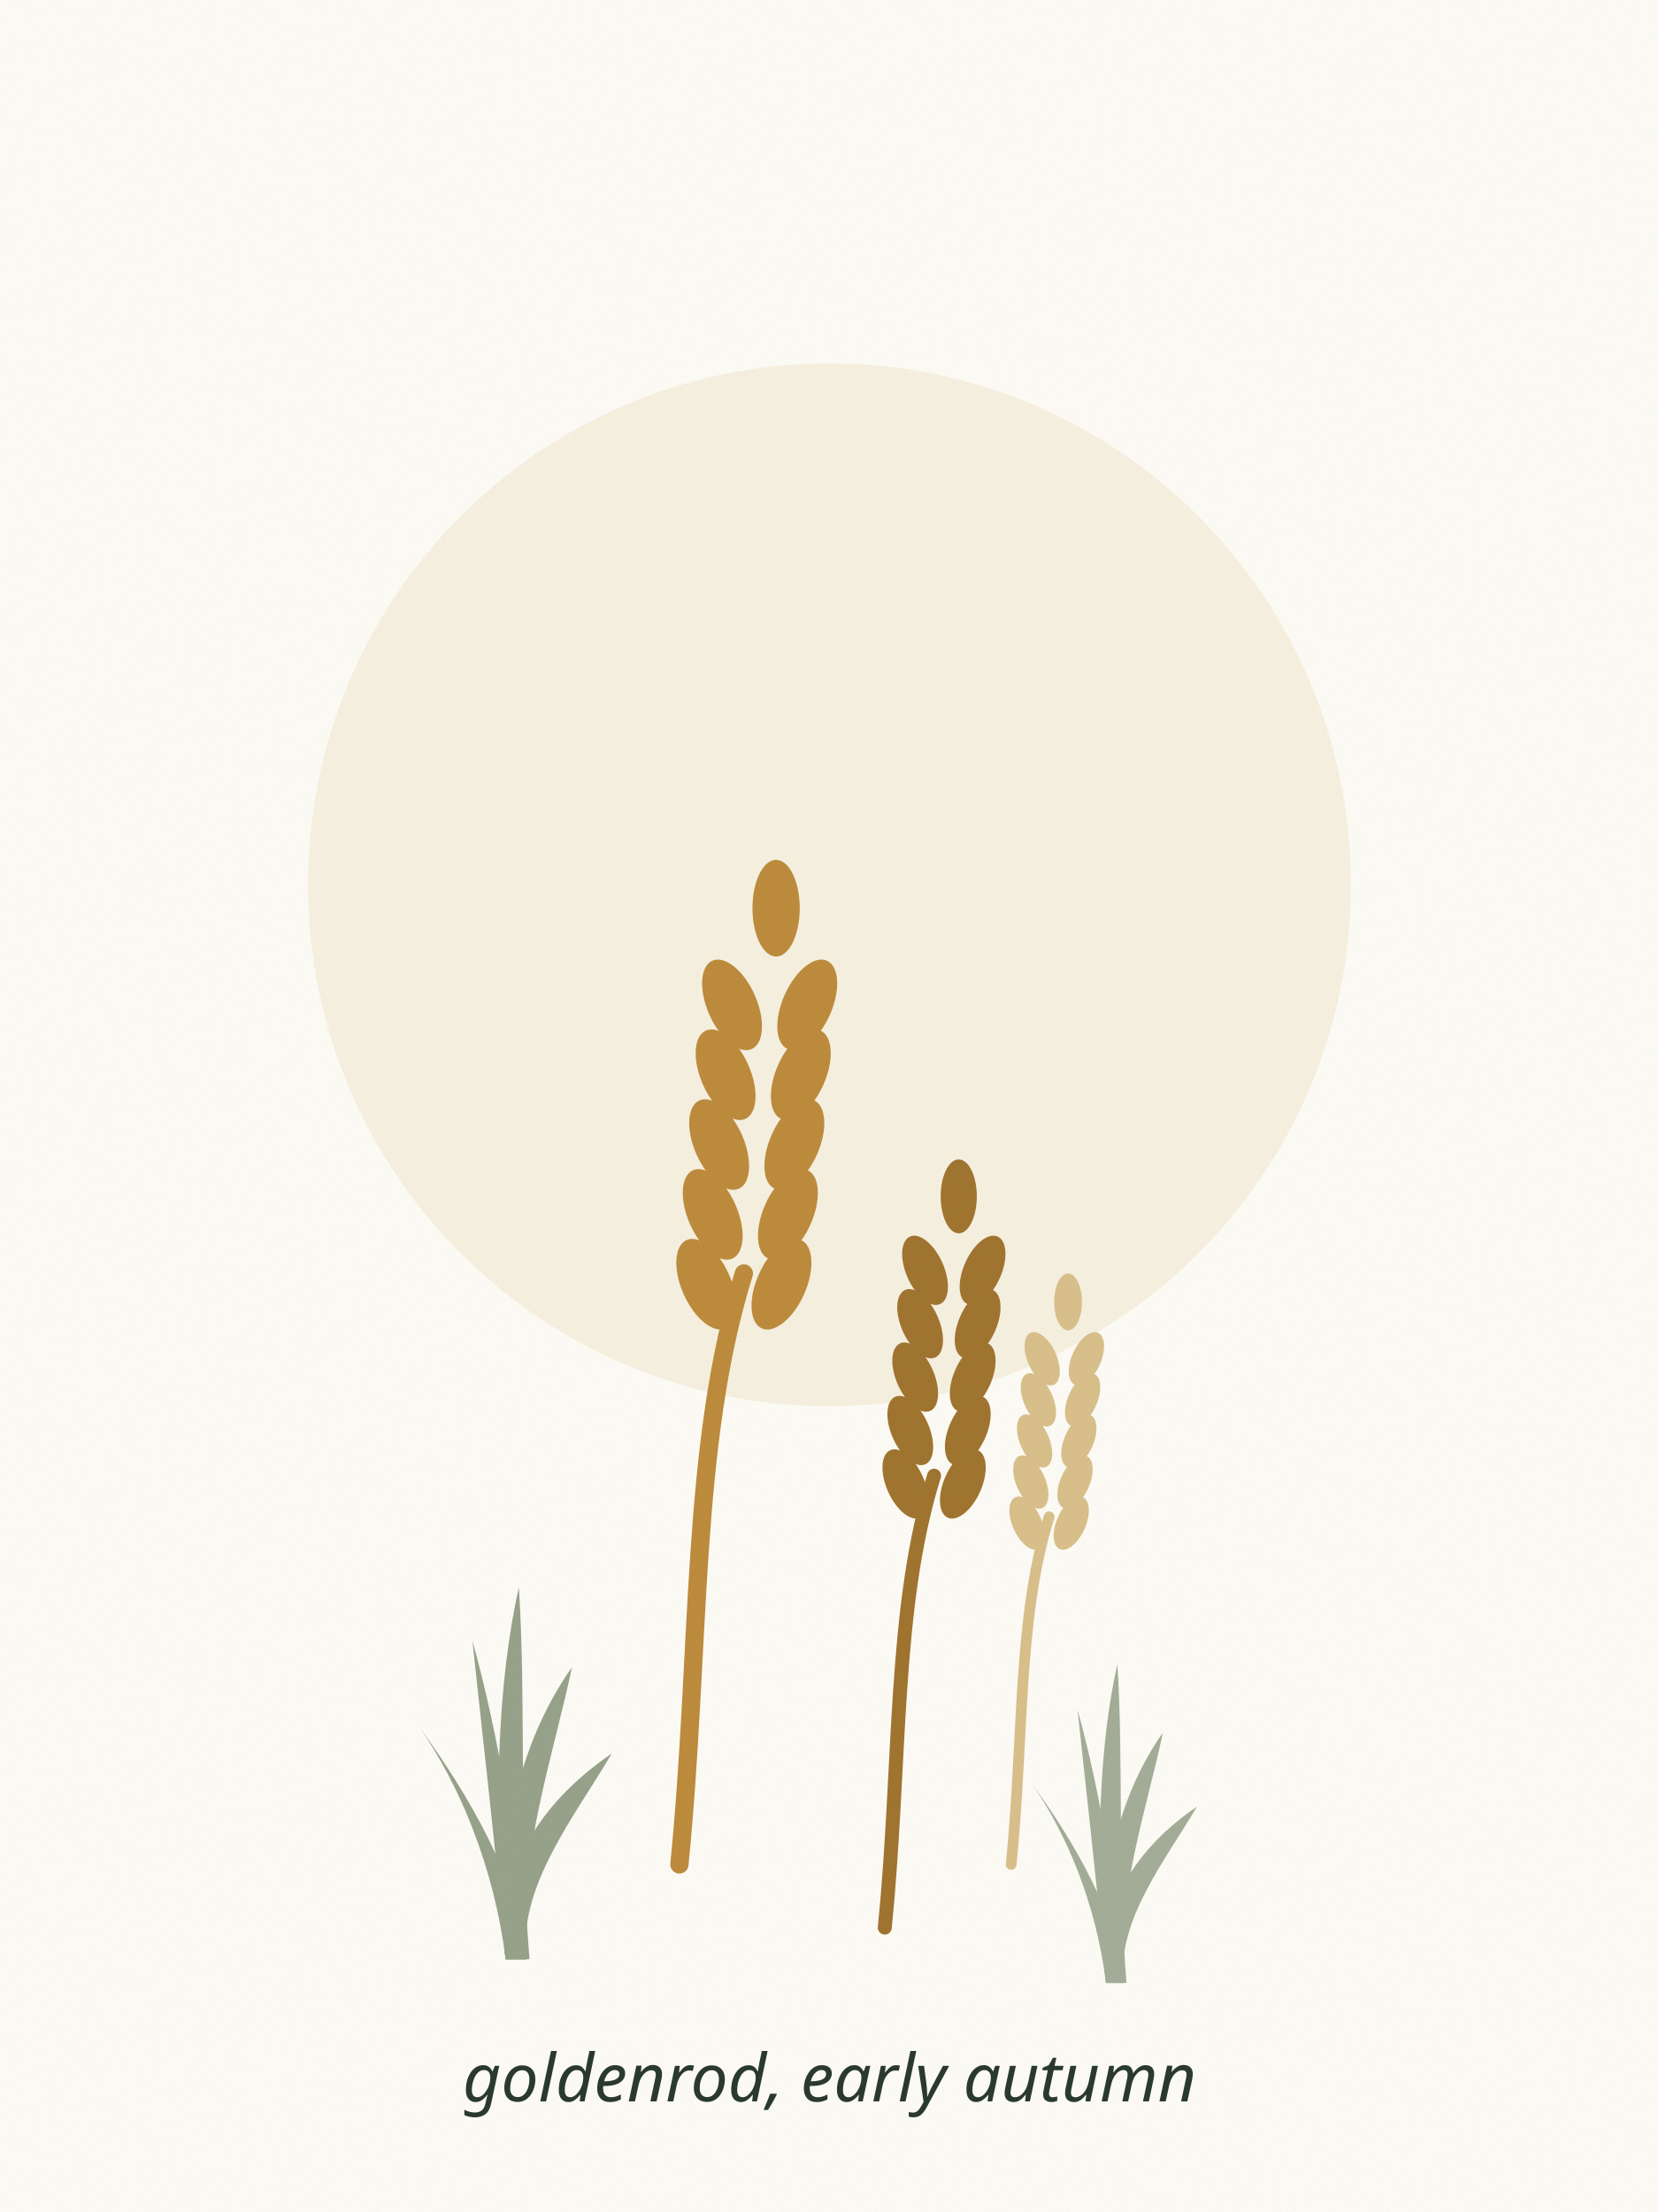
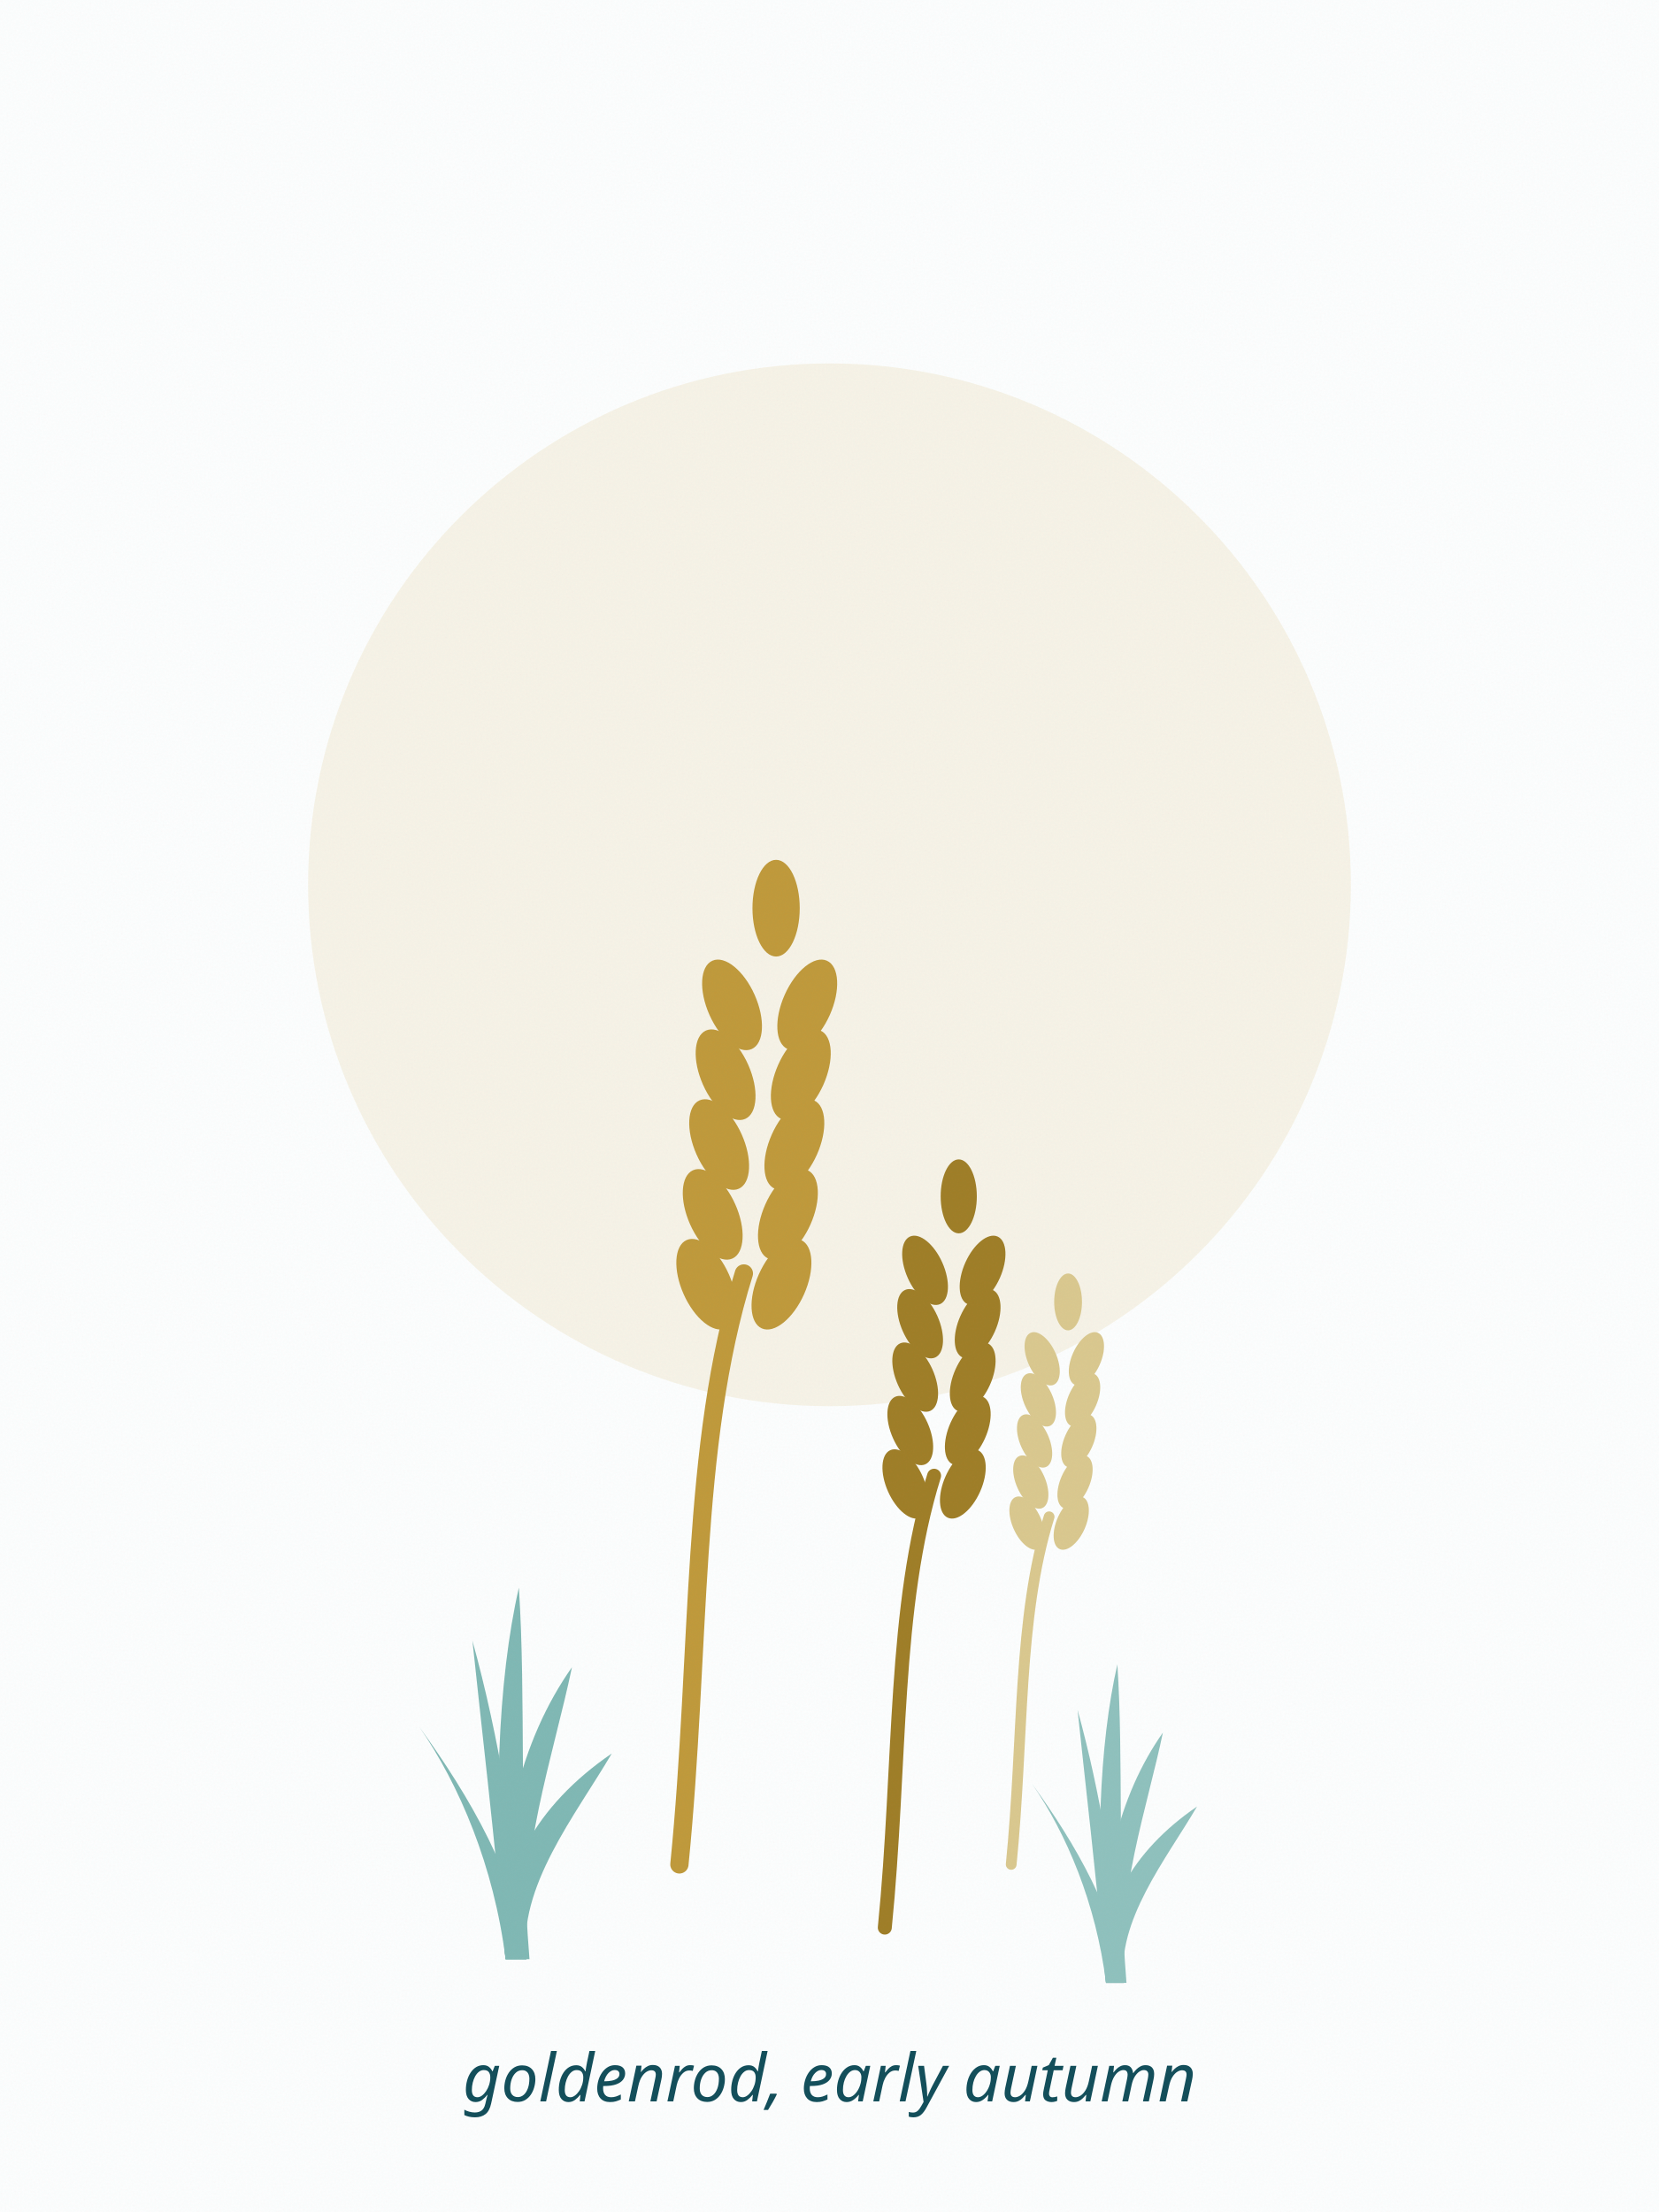
<svg xmlns="http://www.w3.org/2000/svg" viewBox="0 0 1050 1400">
-   <rect width="1050" height="1400" fill="#FEFCF7" />
-   <circle cx="525" cy="560" r="330" fill="#E7D3A8" opacity="0.28" />
+   <rect width="1050" height="1400" fill="#FFFFFF" />
+   <circle cx="525" cy="560" r="330" fill="#EAD9AD" opacity="0.28" />
  <g transform="translate(430,1180) scale(3.4)">
-     <path d="M 0 0 C 4 -40, 2 -78, 12 -110" fill="none" stroke="#BD8B3C" stroke-width="3.4" stroke-linecap="round" />
-     <ellipse cx="5" cy="-108" rx="4.6" ry="9" transform="rotate(-24 5 -108)" fill="#BD8B3C" />
-     <ellipse cx="19" cy="-108" rx="4.6" ry="9" transform="rotate(24 19 -108)" fill="#BD8B3C" />
-     <ellipse cx="6.2" cy="-121" rx="4.6" ry="9" transform="rotate(-24 6.2 -121)" fill="#BD8B3C" />
-     <ellipse cx="20.2" cy="-121" rx="4.6" ry="9" transform="rotate(24 20.2 -121)" fill="#BD8B3C" />
-     <ellipse cx="7.4" cy="-134" rx="4.6" ry="9" transform="rotate(-24 7.4 -134)" fill="#BD8B3C" />
-     <ellipse cx="21.4" cy="-134" rx="4.6" ry="9" transform="rotate(24 21.4 -134)" fill="#BD8B3C" />
-     <ellipse cx="8.6" cy="-147" rx="4.6" ry="9" transform="rotate(-24 8.6 -147)" fill="#BD8B3C" />
-     <ellipse cx="22.6" cy="-147" rx="4.6" ry="9" transform="rotate(24 22.6 -147)" fill="#BD8B3C" />
-     <ellipse cx="9.8" cy="-160" rx="4.6" ry="9" transform="rotate(-24 9.8 -160)" fill="#BD8B3C" />
-     <ellipse cx="23.8" cy="-160" rx="4.6" ry="9" transform="rotate(24 23.8 -160)" fill="#BD8B3C" />
-     <ellipse cx="18" cy="-178" rx="4.4" ry="9" fill="#BD8B3C" />
+     <path d="M 0 0 C 4 -40, 2 -78, 12 -110" fill="none" stroke="#C29A3B" stroke-width="3.4" stroke-linecap="round" />
+     <ellipse cx="5" cy="-108" rx="4.6" ry="9" transform="rotate(-24 5 -108)" fill="#C29A3B" />
+     <ellipse cx="19" cy="-108" rx="4.6" ry="9" transform="rotate(24 19 -108)" fill="#C29A3B" />
+     <ellipse cx="6.2" cy="-121" rx="4.6" ry="9" transform="rotate(-24 6.2 -121)" fill="#C29A3B" />
+     <ellipse cx="20.2" cy="-121" rx="4.6" ry="9" transform="rotate(24 20.2 -121)" fill="#C29A3B" />
+     <ellipse cx="7.4" cy="-134" rx="4.6" ry="9" transform="rotate(-24 7.4 -134)" fill="#C29A3B" />
+     <ellipse cx="21.4" cy="-134" rx="4.6" ry="9" transform="rotate(24 21.4 -134)" fill="#C29A3B" />
+     <ellipse cx="8.6" cy="-147" rx="4.6" ry="9" transform="rotate(-24 8.6 -147)" fill="#C29A3B" />
+     <ellipse cx="22.6" cy="-147" rx="4.6" ry="9" transform="rotate(24 22.6 -147)" fill="#C29A3B" />
+     <ellipse cx="9.8" cy="-160" rx="4.6" ry="9" transform="rotate(-24 9.8 -160)" fill="#C29A3B" />
+     <ellipse cx="23.8" cy="-160" rx="4.6" ry="9" transform="rotate(24 23.8 -160)" fill="#C29A3B" />
+     <ellipse cx="18" cy="-178" rx="4.4" ry="9" fill="#C29A3B" />
  </g>
  <g transform="translate(560,1220) scale(2.6)">
-     <path d="M 0 0 C 4 -40, 2 -78, 12 -110" fill="none" stroke="#A0742F" stroke-width="3.4" stroke-linecap="round" />
-     <ellipse cx="5" cy="-108" rx="4.6" ry="9" transform="rotate(-24 5 -108)" fill="#A0742F" />
-     <ellipse cx="19" cy="-108" rx="4.6" ry="9" transform="rotate(24 19 -108)" fill="#A0742F" />
-     <ellipse cx="6.2" cy="-121" rx="4.6" ry="9" transform="rotate(-24 6.2 -121)" fill="#A0742F" />
-     <ellipse cx="20.2" cy="-121" rx="4.6" ry="9" transform="rotate(24 20.2 -121)" fill="#A0742F" />
-     <ellipse cx="7.4" cy="-134" rx="4.6" ry="9" transform="rotate(-24 7.4 -134)" fill="#A0742F" />
-     <ellipse cx="21.4" cy="-134" rx="4.6" ry="9" transform="rotate(24 21.4 -134)" fill="#A0742F" />
-     <ellipse cx="8.6" cy="-147" rx="4.6" ry="9" transform="rotate(-24 8.6 -147)" fill="#A0742F" />
-     <ellipse cx="22.6" cy="-147" rx="4.6" ry="9" transform="rotate(24 22.6 -147)" fill="#A0742F" />
-     <ellipse cx="9.8" cy="-160" rx="4.6" ry="9" transform="rotate(-24 9.8 -160)" fill="#A0742F" />
-     <ellipse cx="23.8" cy="-160" rx="4.6" ry="9" transform="rotate(24 23.8 -160)" fill="#A0742F" />
-     <ellipse cx="18" cy="-178" rx="4.4" ry="9" fill="#A0742F" />
+     <path d="M 0 0 C 4 -40, 2 -78, 12 -110" fill="none" stroke="#A17E27" stroke-width="3.4" stroke-linecap="round" />
+     <ellipse cx="5" cy="-108" rx="4.6" ry="9" transform="rotate(-24 5 -108)" fill="#A17E27" />
+     <ellipse cx="19" cy="-108" rx="4.6" ry="9" transform="rotate(24 19 -108)" fill="#A17E27" />
+     <ellipse cx="6.2" cy="-121" rx="4.6" ry="9" transform="rotate(-24 6.2 -121)" fill="#A17E27" />
+     <ellipse cx="20.2" cy="-121" rx="4.6" ry="9" transform="rotate(24 20.2 -121)" fill="#A17E27" />
+     <ellipse cx="7.4" cy="-134" rx="4.6" ry="9" transform="rotate(-24 7.4 -134)" fill="#A17E27" />
+     <ellipse cx="21.4" cy="-134" rx="4.6" ry="9" transform="rotate(24 21.4 -134)" fill="#A17E27" />
+     <ellipse cx="8.6" cy="-147" rx="4.6" ry="9" transform="rotate(-24 8.6 -147)" fill="#A17E27" />
+     <ellipse cx="22.6" cy="-147" rx="4.6" ry="9" transform="rotate(24 22.6 -147)" fill="#A17E27" />
+     <ellipse cx="9.8" cy="-160" rx="4.6" ry="9" transform="rotate(-24 9.8 -160)" fill="#A17E27" />
+     <ellipse cx="23.8" cy="-160" rx="4.6" ry="9" transform="rotate(24 23.8 -160)" fill="#A17E27" />
+     <ellipse cx="18" cy="-178" rx="4.4" ry="9" fill="#A17E27" />
  </g>
  <g transform="translate(640,1180) scale(2)">
-     <path d="M 0 0 C 4 -40, 2 -78, 12 -110" fill="none" stroke="#D9C08B" stroke-width="3.4" stroke-linecap="round" />
-     <ellipse cx="5" cy="-108" rx="4.6" ry="9" transform="rotate(-24 5 -108)" fill="#D9C08B" />
-     <ellipse cx="19" cy="-108" rx="4.6" ry="9" transform="rotate(24 19 -108)" fill="#D9C08B" />
-     <ellipse cx="6.2" cy="-121" rx="4.6" ry="9" transform="rotate(-24 6.2 -121)" fill="#D9C08B" />
-     <ellipse cx="20.2" cy="-121" rx="4.6" ry="9" transform="rotate(24 20.2 -121)" fill="#D9C08B" />
-     <ellipse cx="7.4" cy="-134" rx="4.6" ry="9" transform="rotate(-24 7.4 -134)" fill="#D9C08B" />
-     <ellipse cx="21.4" cy="-134" rx="4.6" ry="9" transform="rotate(24 21.4 -134)" fill="#D9C08B" />
-     <ellipse cx="8.6" cy="-147" rx="4.6" ry="9" transform="rotate(-24 8.6 -147)" fill="#D9C08B" />
-     <ellipse cx="22.6" cy="-147" rx="4.6" ry="9" transform="rotate(24 22.6 -147)" fill="#D9C08B" />
-     <ellipse cx="9.8" cy="-160" rx="4.6" ry="9" transform="rotate(-24 9.8 -160)" fill="#D9C08B" />
-     <ellipse cx="23.8" cy="-160" rx="4.6" ry="9" transform="rotate(24 23.8 -160)" fill="#D9C08B" />
-     <ellipse cx="18" cy="-178" rx="4.4" ry="9" fill="#D9C08B" />
+     <path d="M 0 0 C 4 -40, 2 -78, 12 -110" fill="none" stroke="#DCC98F" stroke-width="3.4" stroke-linecap="round" />
+     <ellipse cx="5" cy="-108" rx="4.6" ry="9" transform="rotate(-24 5 -108)" fill="#DCC98F" />
+     <ellipse cx="19" cy="-108" rx="4.6" ry="9" transform="rotate(24 19 -108)" fill="#DCC98F" />
+     <ellipse cx="6.2" cy="-121" rx="4.6" ry="9" transform="rotate(-24 6.2 -121)" fill="#DCC98F" />
+     <ellipse cx="20.2" cy="-121" rx="4.6" ry="9" transform="rotate(24 20.2 -121)" fill="#DCC98F" />
+     <ellipse cx="7.4" cy="-134" rx="4.6" ry="9" transform="rotate(-24 7.4 -134)" fill="#DCC98F" />
+     <ellipse cx="21.4" cy="-134" rx="4.6" ry="9" transform="rotate(24 21.4 -134)" fill="#DCC98F" />
+     <ellipse cx="8.6" cy="-147" rx="4.6" ry="9" transform="rotate(-24 8.6 -147)" fill="#DCC98F" />
+     <ellipse cx="22.6" cy="-147" rx="4.6" ry="9" transform="rotate(24 22.6 -147)" fill="#DCC98F" />
+     <ellipse cx="9.8" cy="-160" rx="4.6" ry="9" transform="rotate(-24 9.8 -160)" fill="#DCC98F" />
+     <ellipse cx="23.8" cy="-160" rx="4.6" ry="9" transform="rotate(24 23.8 -160)" fill="#DCC98F" />
+     <ellipse cx="18" cy="-178" rx="4.4" ry="9" fill="#DCC98F" />
  </g>
-   <g transform="translate(320,1240) scale(2.1)" fill="#7C8C6F" opacity="0.8">
+   <g transform="translate(320,1240) scale(2.1)" fill="#63A8A2" opacity="0.8">
    <path d="M 0 0 C -3.5 -28, -13.9 -52.5, -26 -70      C -10.8 -49, 3.5 -24.5, 6.3 0 Z" />
    <path d="M 0 0 C -3.5 -38.4, -7.5 -72, -10 -96      C -2 -67.2, 3.5 -33.6, 6.3 0 Z" />
    <path d="M 0 0 C -4 -44.8, -2.4 -84, 4 -112      C 6.2 -78.4, 4 -39.2, 7.2 0 Z" />
    <path d="M 0 0 C -3.5 -35.2, 4.5 -66, 20 -88      C 14.5 -61.6, 3.5 -30.8, 6.3 0 Z" />
    <path d="M 0 0 C -3.5 -24.8, 9.3 -46.5, 32 -62      C 21.1 -43.4, 3.5 -21.7, 6.3 0 Z" />
  </g>
-   <g transform="translate(700,1255) scale(1.8)" fill="#7C8C6F" opacity="0.7">
+   <g transform="translate(700,1255) scale(1.8)" fill="#63A8A2" opacity="0.7">
    <path d="M 0 0 C -3.5 -28, -13.9 -52.5, -26 -70      C -10.8 -49, 3.5 -24.5, 6.3 0 Z" />
    <path d="M 0 0 C -3.5 -38.4, -7.5 -72, -10 -96      C -2 -67.2, 3.5 -33.6, 6.3 0 Z" />
    <path d="M 0 0 C -4 -44.8, -2.4 -84, 4 -112      C 6.2 -78.4, 4 -39.2, 7.2 0 Z" />
    <path d="M 0 0 C -3.5 -35.2, 4.5 -66, 20 -88      C 14.5 -61.6, 3.5 -30.8, 6.3 0 Z" />
    <path d="M 0 0 C -3.5 -24.8, 9.3 -46.5, 32 -62      C 21.1 -43.4, 3.5 -21.7, 6.3 0 Z" />
  </g>
-   <text x="525" y="1330" text-anchor="middle" font-family="Fraunces" font-style="italic" font-size="42" fill="#29382E">goldenrod, early autumn</text>
+   <text x="525" y="1330" text-anchor="middle" font-family="Fraunces" font-style="italic" font-size="42" fill="#134E5A">goldenrod, early autumn</text>
  <filter id="grain47" x="0" y="0" width="100%" height="100%">
    <feTurbulence type="fractalNoise" baseFrequency="0.8" numOctaves="2" seed="47" stitchTiles="stitch" />
-     <feColorMatrix type="matrix" values="0 0 0 0 0.16  0 0 0 0 0.14  0 0 0 0 0.10  0 0 0 0.04 0" />
+     <feColorMatrix type="matrix" values="0 0 0 0 0.08  0 0 0 0 0.14  0 0 0 0 0.15  0 0 0 0.04 0" />
  </filter>
  <rect width="1050" height="1400" filter="url(#grain47)" />
</svg>
